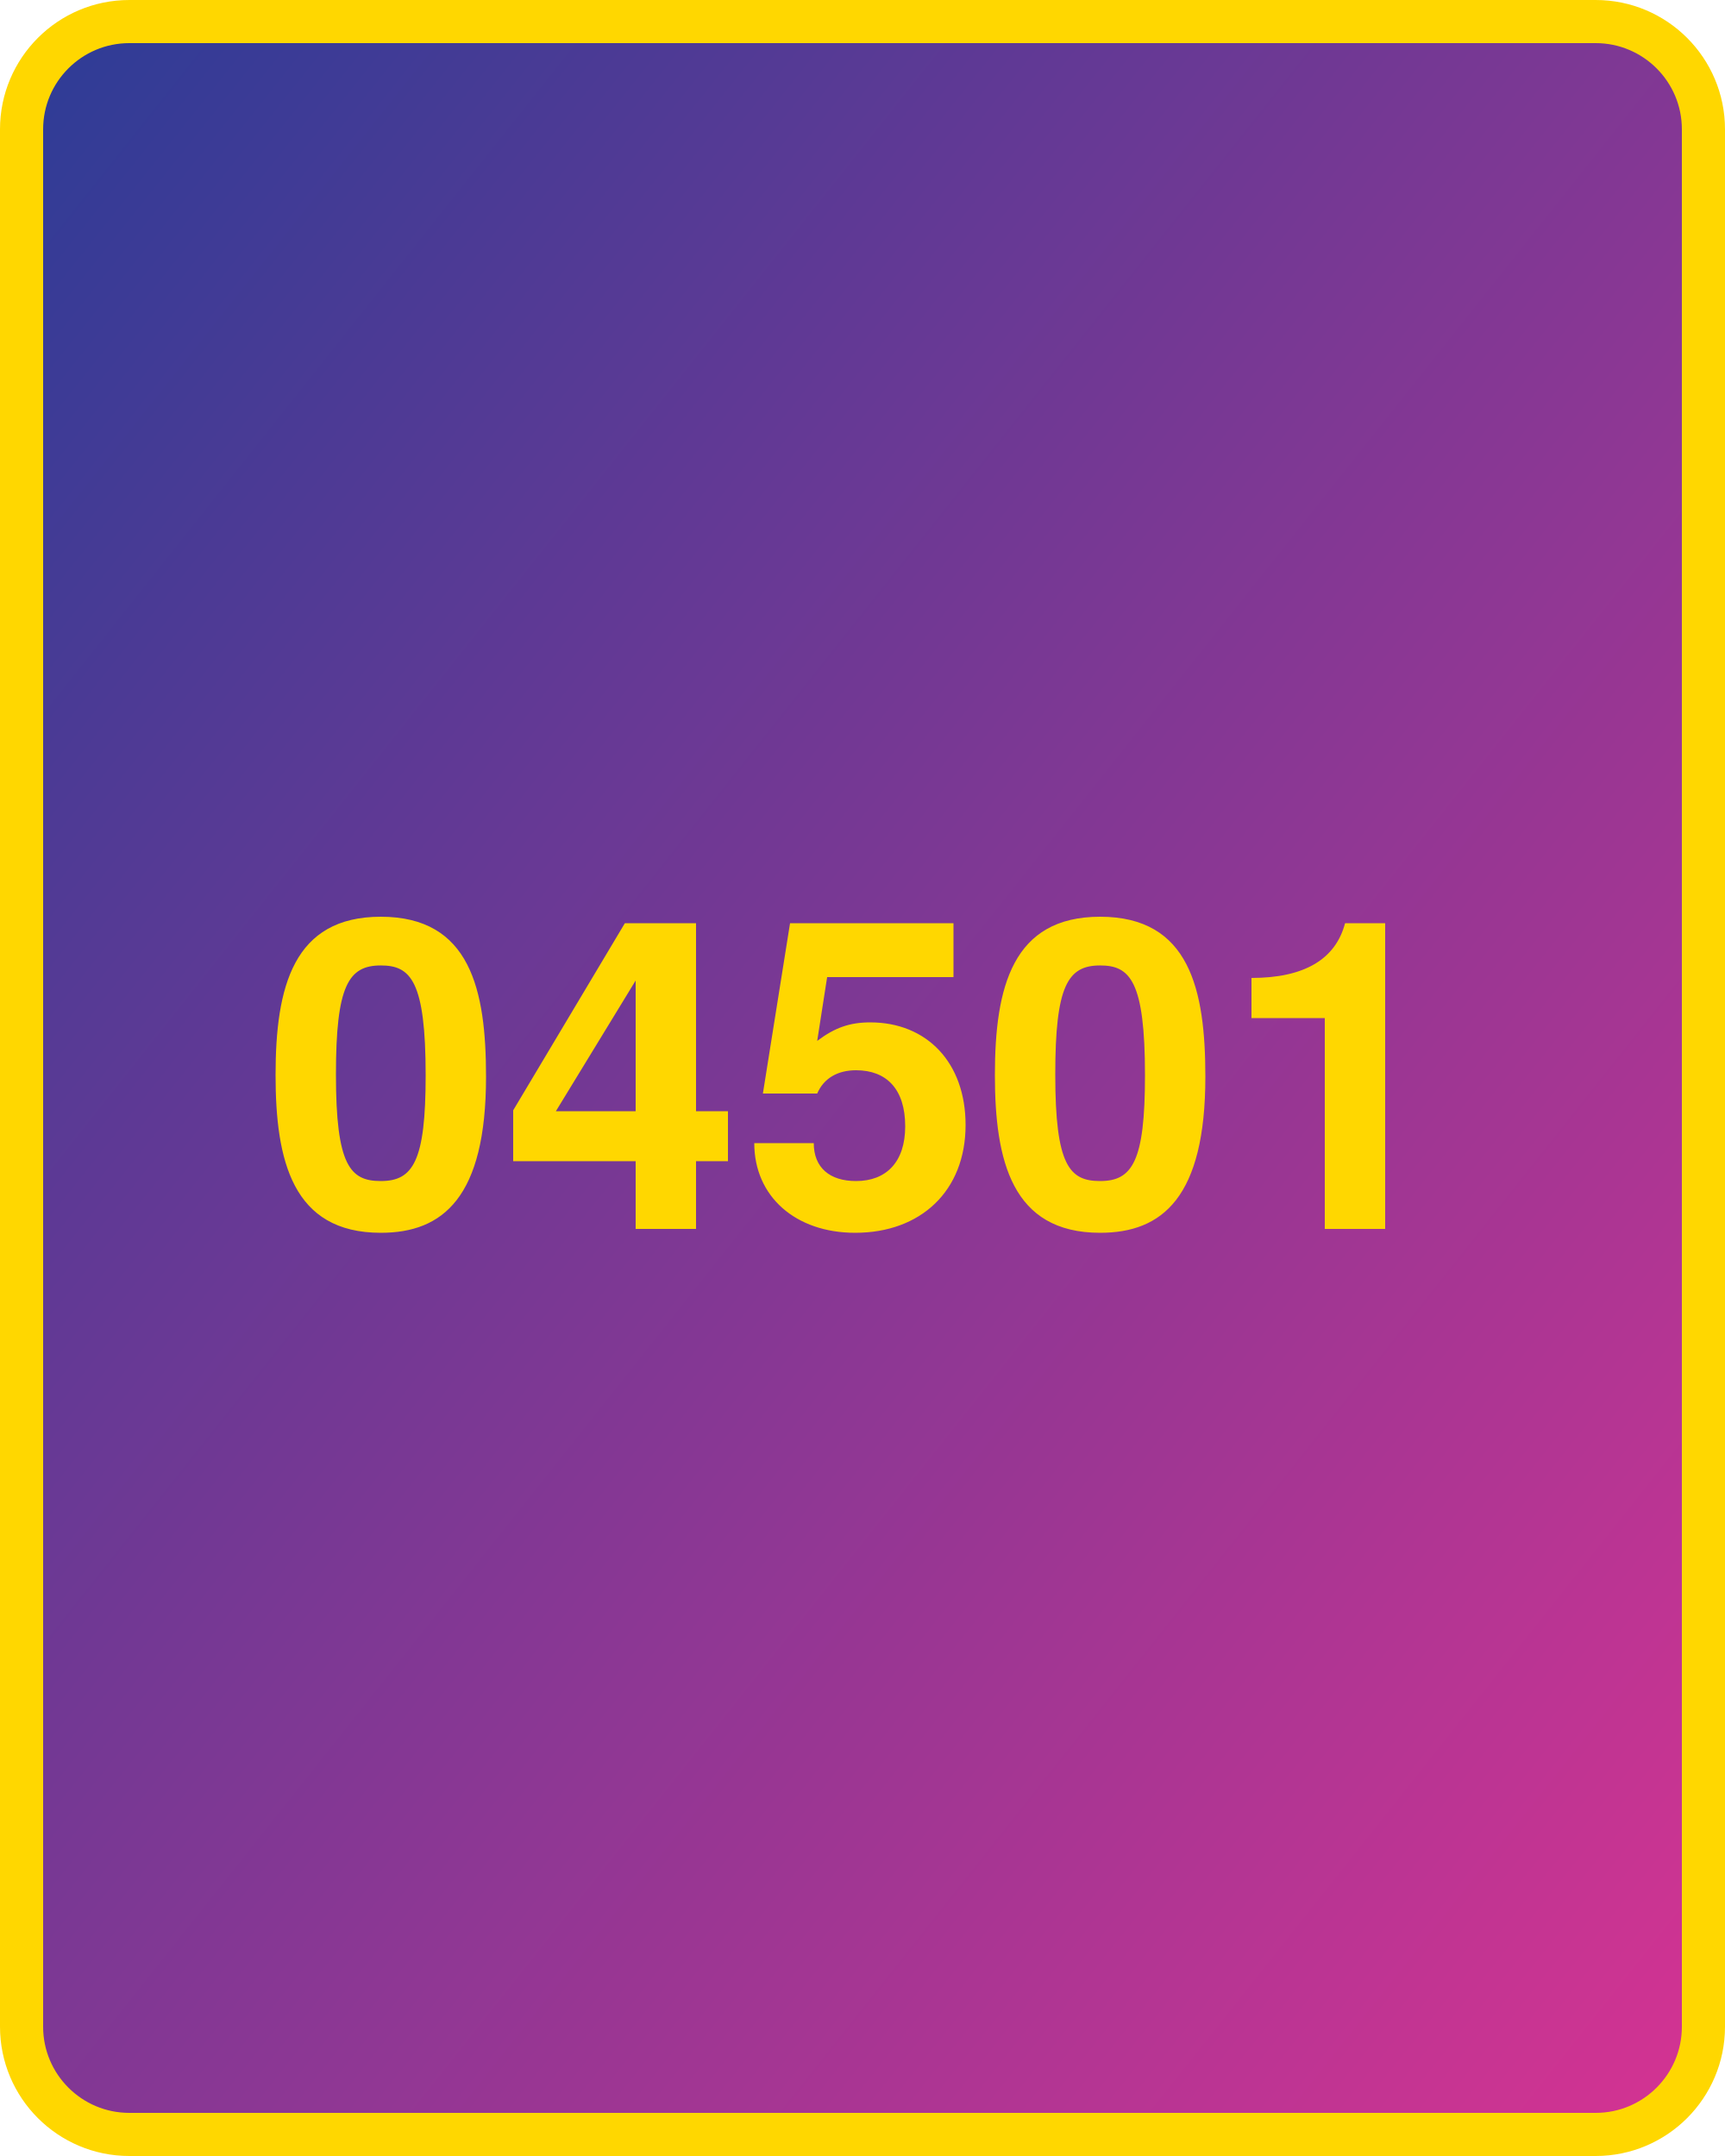
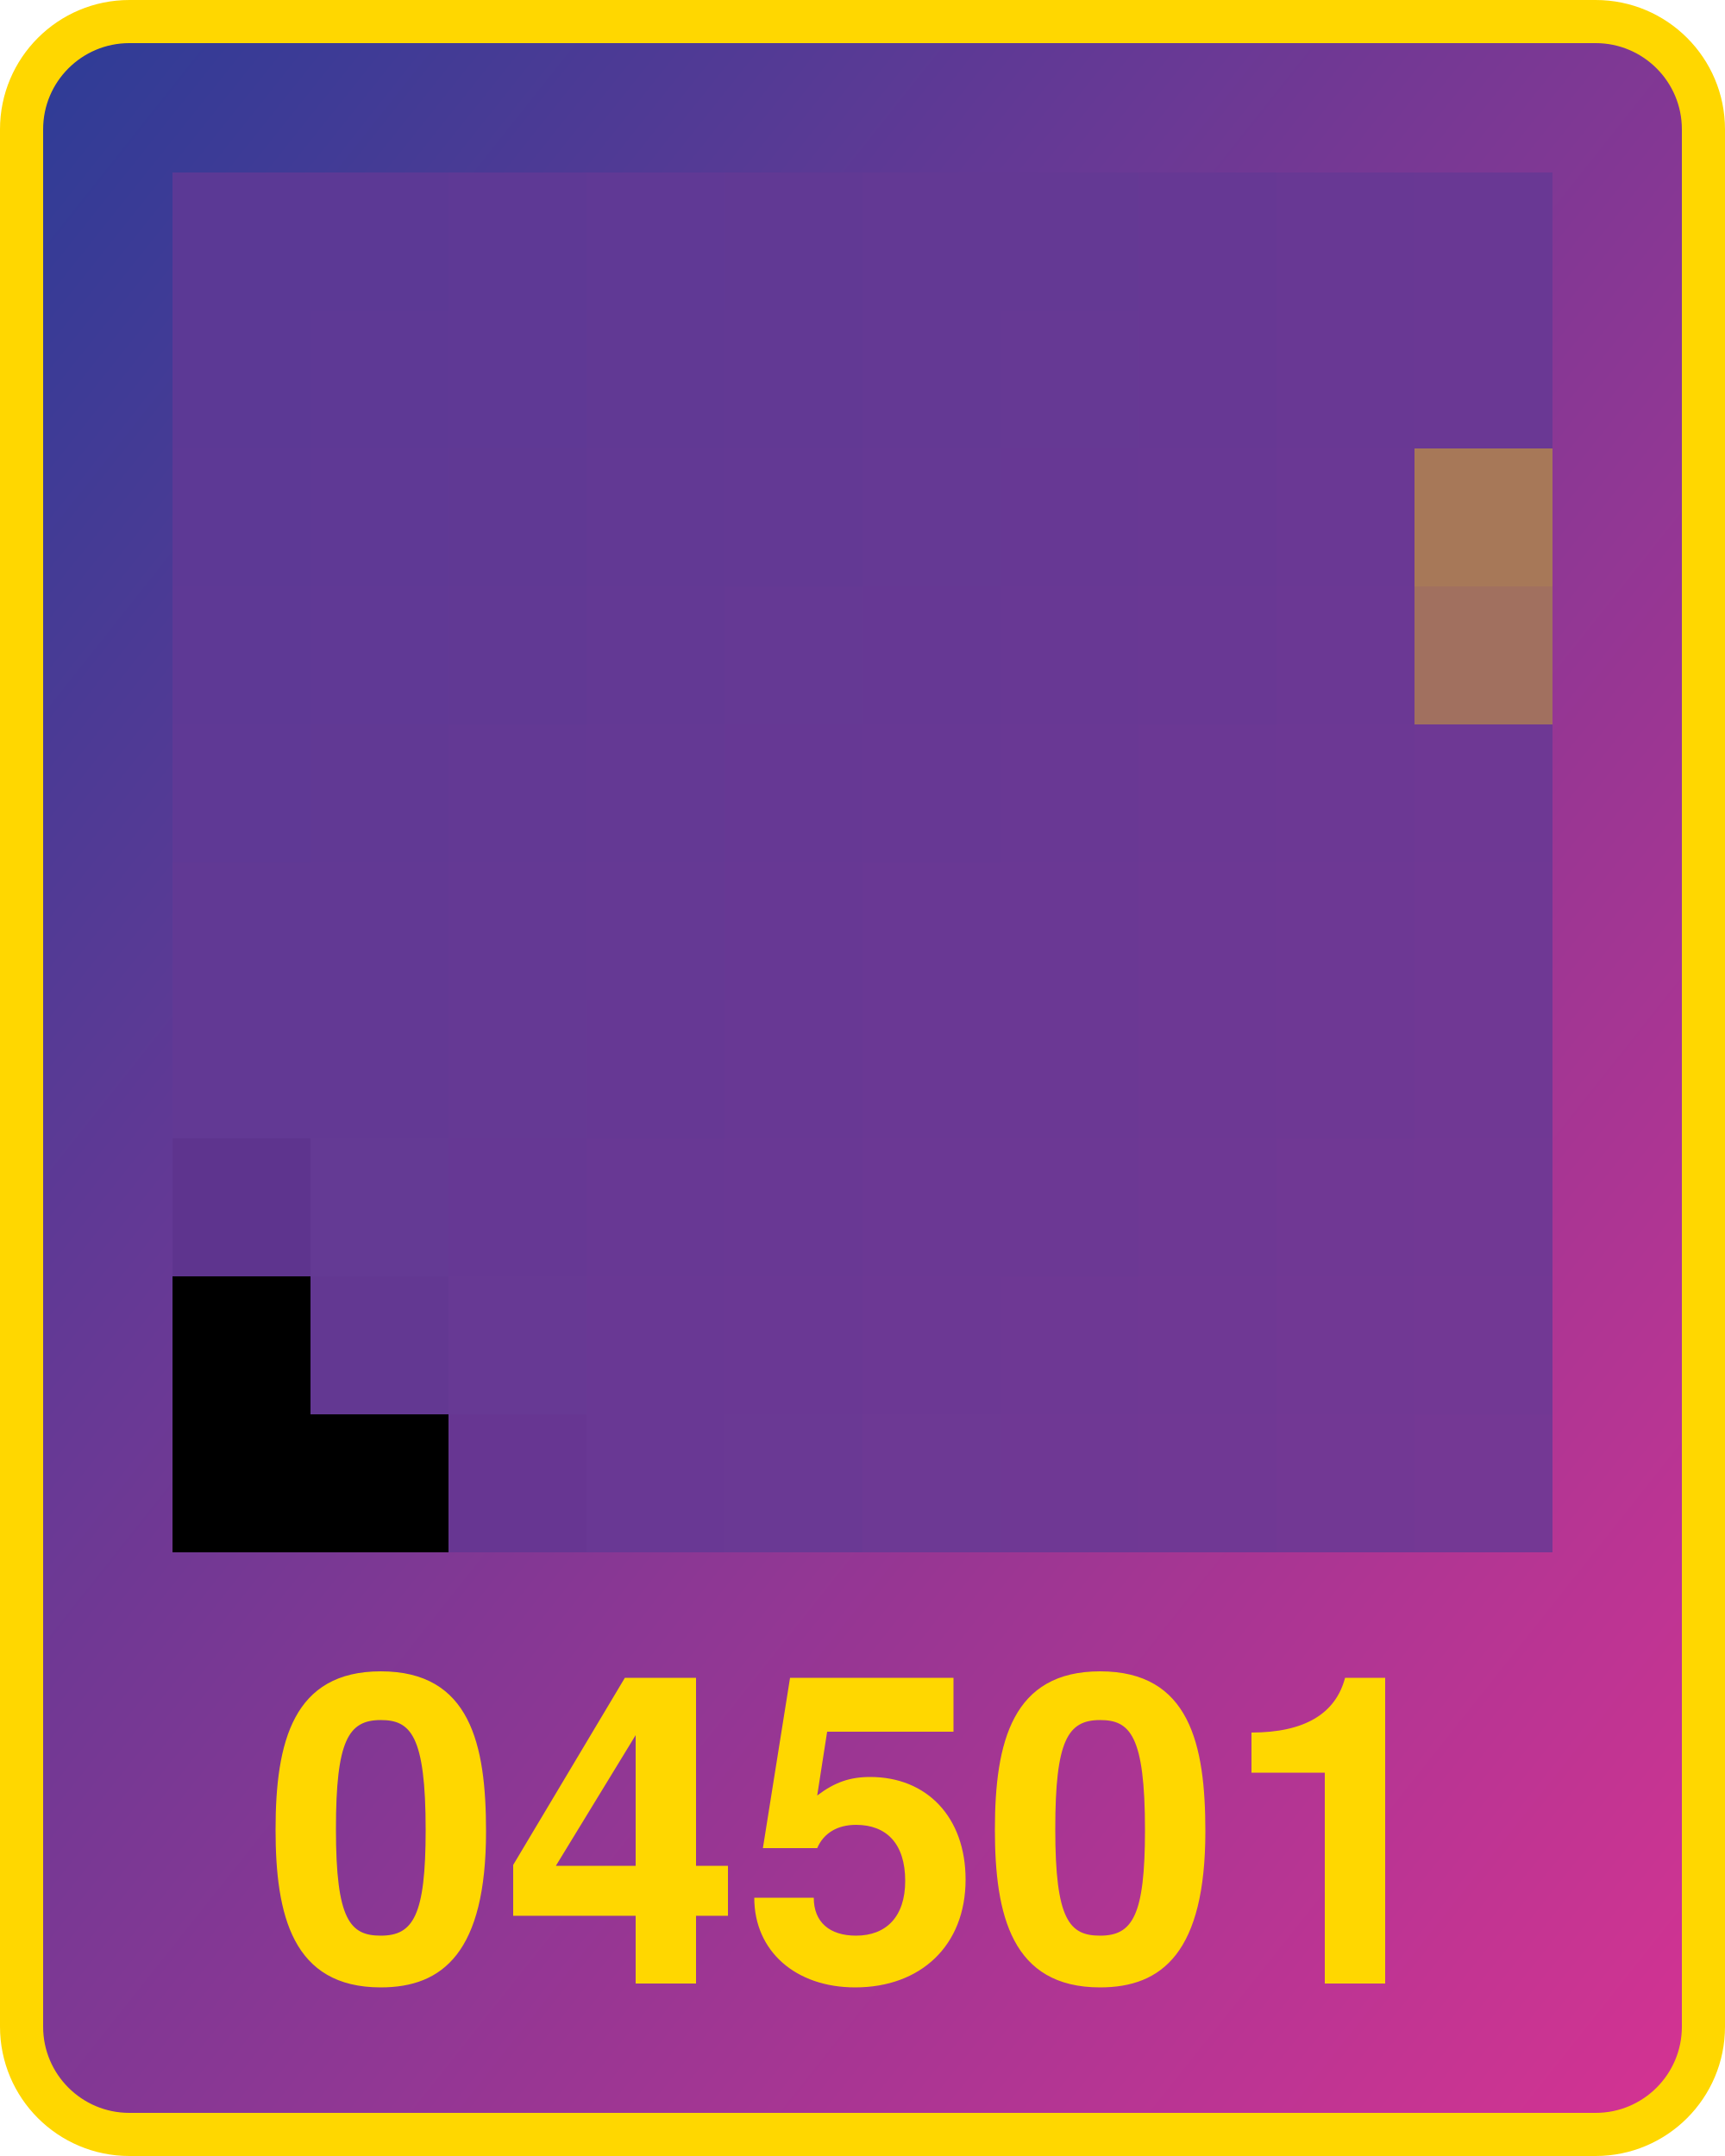
<svg xmlns="http://www.w3.org/2000/svg" width="800" height="1000">
  <defs>
    <linearGradient id="g" x1="0" x2="1" y1="0" y2="1">
      <stop offset="0%" stop-color="#2d3c96" />
      <stop offset="100%" stop-color="#d53392" />
    </linearGradient>
  </defs>
  <rect x="10" y="10" width="780" height="980" fill="url(#g)" rx="50" ry="50" stroke="gold" stroke-width="20" />
-   <text x="400" y="570" width="780" text-anchor="middle" style="font:bold 200px 'Helvetica Neue';fill:gold">04501</text>
+   <text x="400" y="920" width="780" text-anchor="middle" style="font:bold 200px 'Helvetica Neue';fill:gold">04501</text>
+   <g transform="translate(80 80) scale(64)">
+     <rect x="0" y="0" width="1" height="1" fill="#5b3995" />
+     <rect x="0" y="1" width="1" height="1" fill="#5c3995" />
+     <rect x="0" y="2" width="1" height="1" fill="#5d3995" />
+     <rect x="0" y="3" width="1" height="1" fill="#5e3995" />
+     <rect x="0" y="4" width="1" height="1" fill="#5f3995" />
+     <rect x="0" y="5" width="1" height="1" fill="#613994" />
+     <rect x="0" y="6" width="1" height="1" fill="#623994" />
+     <rect x="0" y="7" width="1" height="1" fill="#5e348e" />
+     <rect x="0" y="8" width="1" height="1" fill="#000000" />
+     <rect x="0" y="9" width="1" height="1" fill="#000000" />
+     <rect x="1" y="0" width="1" height="1" fill="#5c3995" />
+     <rect x="1" y="1" width="1" height="1" fill="#5e3995" />
+     <rect x="1" y="2" width="1" height="1" fill="#5f3995" />
+     <rect x="1" y="3" width="1" height="1" fill="#603995" />
+     <rect x="1" y="4" width="1" height="1" fill="#613994" />
+     <rect x="1" y="5" width="1" height="1" fill="#623994" />
+     <rect x="1" y="6" width="1" height="1" fill="#633994" />
+     <rect x="1" y="7" width="1" height="1" fill="#643a94" />
+     <rect x="1" y="8" width="1" height="1" fill="#633892" />
+     <rect x="1" y="9" width="1" height="1" fill="#000000" />
+     <rect x="2" y="0" width="1" height="1" fill="#5e3995" />
+     <rect x="2" y="1" width="1" height="1" fill="#5f3995" />
+     <rect x="2" y="2" width="1" height="1" fill="#603994" />
+     <rect x="2" y="3" width="1" height="1" fill="#613994" />
+     <rect x="2" y="4" width="1" height="1" fill="#633994" />
+     <rect x="2" y="5" width="1" height="1" fill="#643994" />
+     <rect x="2" y="6" width="1" height="1" fill="#653994" />
+     <rect x="2" y="7" width="1" height="1" fill="#663894" />
+     <rect x="2" y="8" width="1" height="1" fill="#673994" />
+     <rect x="2" y="9" width="1" height="1" fill="#673692" />
+     <rect x="3" y="0" width="1" height="1" fill="#603995" />
+     <rect x="3" y="1" width="1" height="1" fill="#613994" />
+     <rect x="3" y="2" width="1" height="1" fill="#623994" />
+     <rect x="3" y="3" width="1" height="1" fill="#633994" />
+     <rect x="3" y="4" width="1" height="1" fill="#643994" />
+     <rect x="3" y="5" width="1" height="1" fill="#653994" />
+     <rect x="3" y="6" width="1" height="1" fill="#663894" />
+     <rect x="3" y="7" width="1" height="1" fill="#683894" />
+     <rect x="3" y="8" width="1" height="1" fill="#693894" />
+     <rect x="3" y="9" width="1" height="1" fill="#693894" />
+     <rect x="4" y="0" width="1" height="1" fill="#613994" />
+     <rect x="4" y="1" width="1" height="1" fill="#623994" />
+     <rect x="4" y="2" width="1" height="1" fill="#633994" />
+     <rect x="4" y="3" width="1" height="1" fill="#653994" />
+     <rect x="4" y="4" width="1" height="1" fill="#663894" />
+     <rect x="4" y="5" width="1" height="1" fill="#673894" />
+     <rect x="4" y="6" width="1" height="1" fill="#683894" />
+     <rect x="4" y="7" width="1" height="1" fill="#693894" />
+     <rect x="4" y="8" width="1" height="1" fill="#6a3894" />
+     <rect x="4" y="9" width="1" height="1" fill="#6a3994" />
+     <rect x="5" y="0" width="1" height="1" fill="#633994" />
+     <rect x="5" y="1" width="1" height="1" fill="#643994" />
+     <rect x="5" y="2" width="1" height="1" fill="#653994" />
+     <rect x="5" y="3" width="1" height="1" fill="#663894" />
+     <rect x="5" y="4" width="1" height="1" fill="#673894" />
+     <rect x="5" y="5" width="1" height="1" fill="#693894" />
+     <rect x="5" y="6" width="1" height="1" fill="#6a3894" />
+     <rect x="5" y="7" width="1" height="1" fill="#6b3894" />
+     <rect x="5" y="8" width="1" height="1" fill="#6c3894" />
+     <rect x="5" y="9" width="1" height="1" fill="#6d3994" />
+     <rect x="6" y="0" width="1" height="1" fill="#643994" />
+     <rect x="6" y="1" width="1" height="1" fill="#663994" />
+     <rect x="6" y="2" width="1" height="1" fill="#673894" />
+     <rect x="6" y="3" width="1" height="1" fill="#683894" />
+     <rect x="6" y="4" width="1" height="1" fill="#693894" />
+     <rect x="6" y="5" width="1" height="1" fill="#6a3894" />
+     <rect x="6" y="6" width="1" height="1" fill="#6b3894" />
+     <rect x="6" y="7" width="1" height="1" fill="#6c3894" />
+     <rect x="6" y="8" width="1" height="1" fill="#6e3894" />
+     <rect x="6" y="9" width="1" height="1" fill="#6f3894" />
+     <rect x="7" y="0" width="1" height="1" fill="#663894" />
+     <rect x="7" y="1" width="1" height="1" fill="#673894" />
+     <rect x="7" y="2" width="1" height="1" fill="#683894" />
+     <rect x="7" y="3" width="1" height="1" fill="#693894" />
+     <rect x="7" y="4" width="1" height="1" fill="#6b3894" />
+     <rect x="7" y="5" width="1" height="1" fill="#6c3894" />
+     <rect x="7" y="6" width="1" height="1" fill="#6d3894" />
+     <rect x="7" y="7" width="1" height="1" fill="#6e3894" />
+     <rect x="7" y="8" width="1" height="1" fill="#6f3894" />
+     <rect x="7" y="9" width="1" height="1" fill="#703894" />
+     <rect x="8" y="0" width="1" height="1" fill="#683894" />
+     <rect x="8" y="1" width="1" height="1" fill="#693894" />
+     <rect x="8" y="2" width="1" height="1" fill="#6a3894" />
+     <rect x="8" y="3" width="1" height="1" fill="#6b3894" />
+     <rect x="8" y="4" width="1" height="1" fill="#6c3894" />
+     <rect x="8" y="5" width="1" height="1" fill="#6d3894" />
+     <rect x="8" y="6" width="1" height="1" fill="#6e3894" />
+     <rect x="8" y="7" width="1" height="1" fill="#703894" />
+     <rect x="8" y="8" width="1" height="1" fill="#713894" />
+     <rect x="8" y="9" width="1" height="1" fill="#723894" />
+     <rect x="9" y="0" width="1" height="1" fill="#693894" />
+     <rect x="9" y="1" width="1" height="1" fill="#6a3894" />
+     <rect x="9" y="2" width="1" height="1" fill="#a77858" />
+     <rect x="9" y="3" width="1" height="1" fill="#a1705f" />
+     <rect x="9" y="4" width="1" height="1" fill="#6e3894" />
+     <rect x="9" y="5" width="1" height="1" fill="#6f3894" />
+     <rect x="9" y="6" width="1" height="1" fill="#703894" />
+     <rect x="9" y="7" width="1" height="1" fill="#713894" />
+     <rect x="9" y="8" width="1" height="1" fill="#723894" />
+     <rect x="9" y="9" width="1" height="1" fill="#743894" />
+   </g>
</svg>
